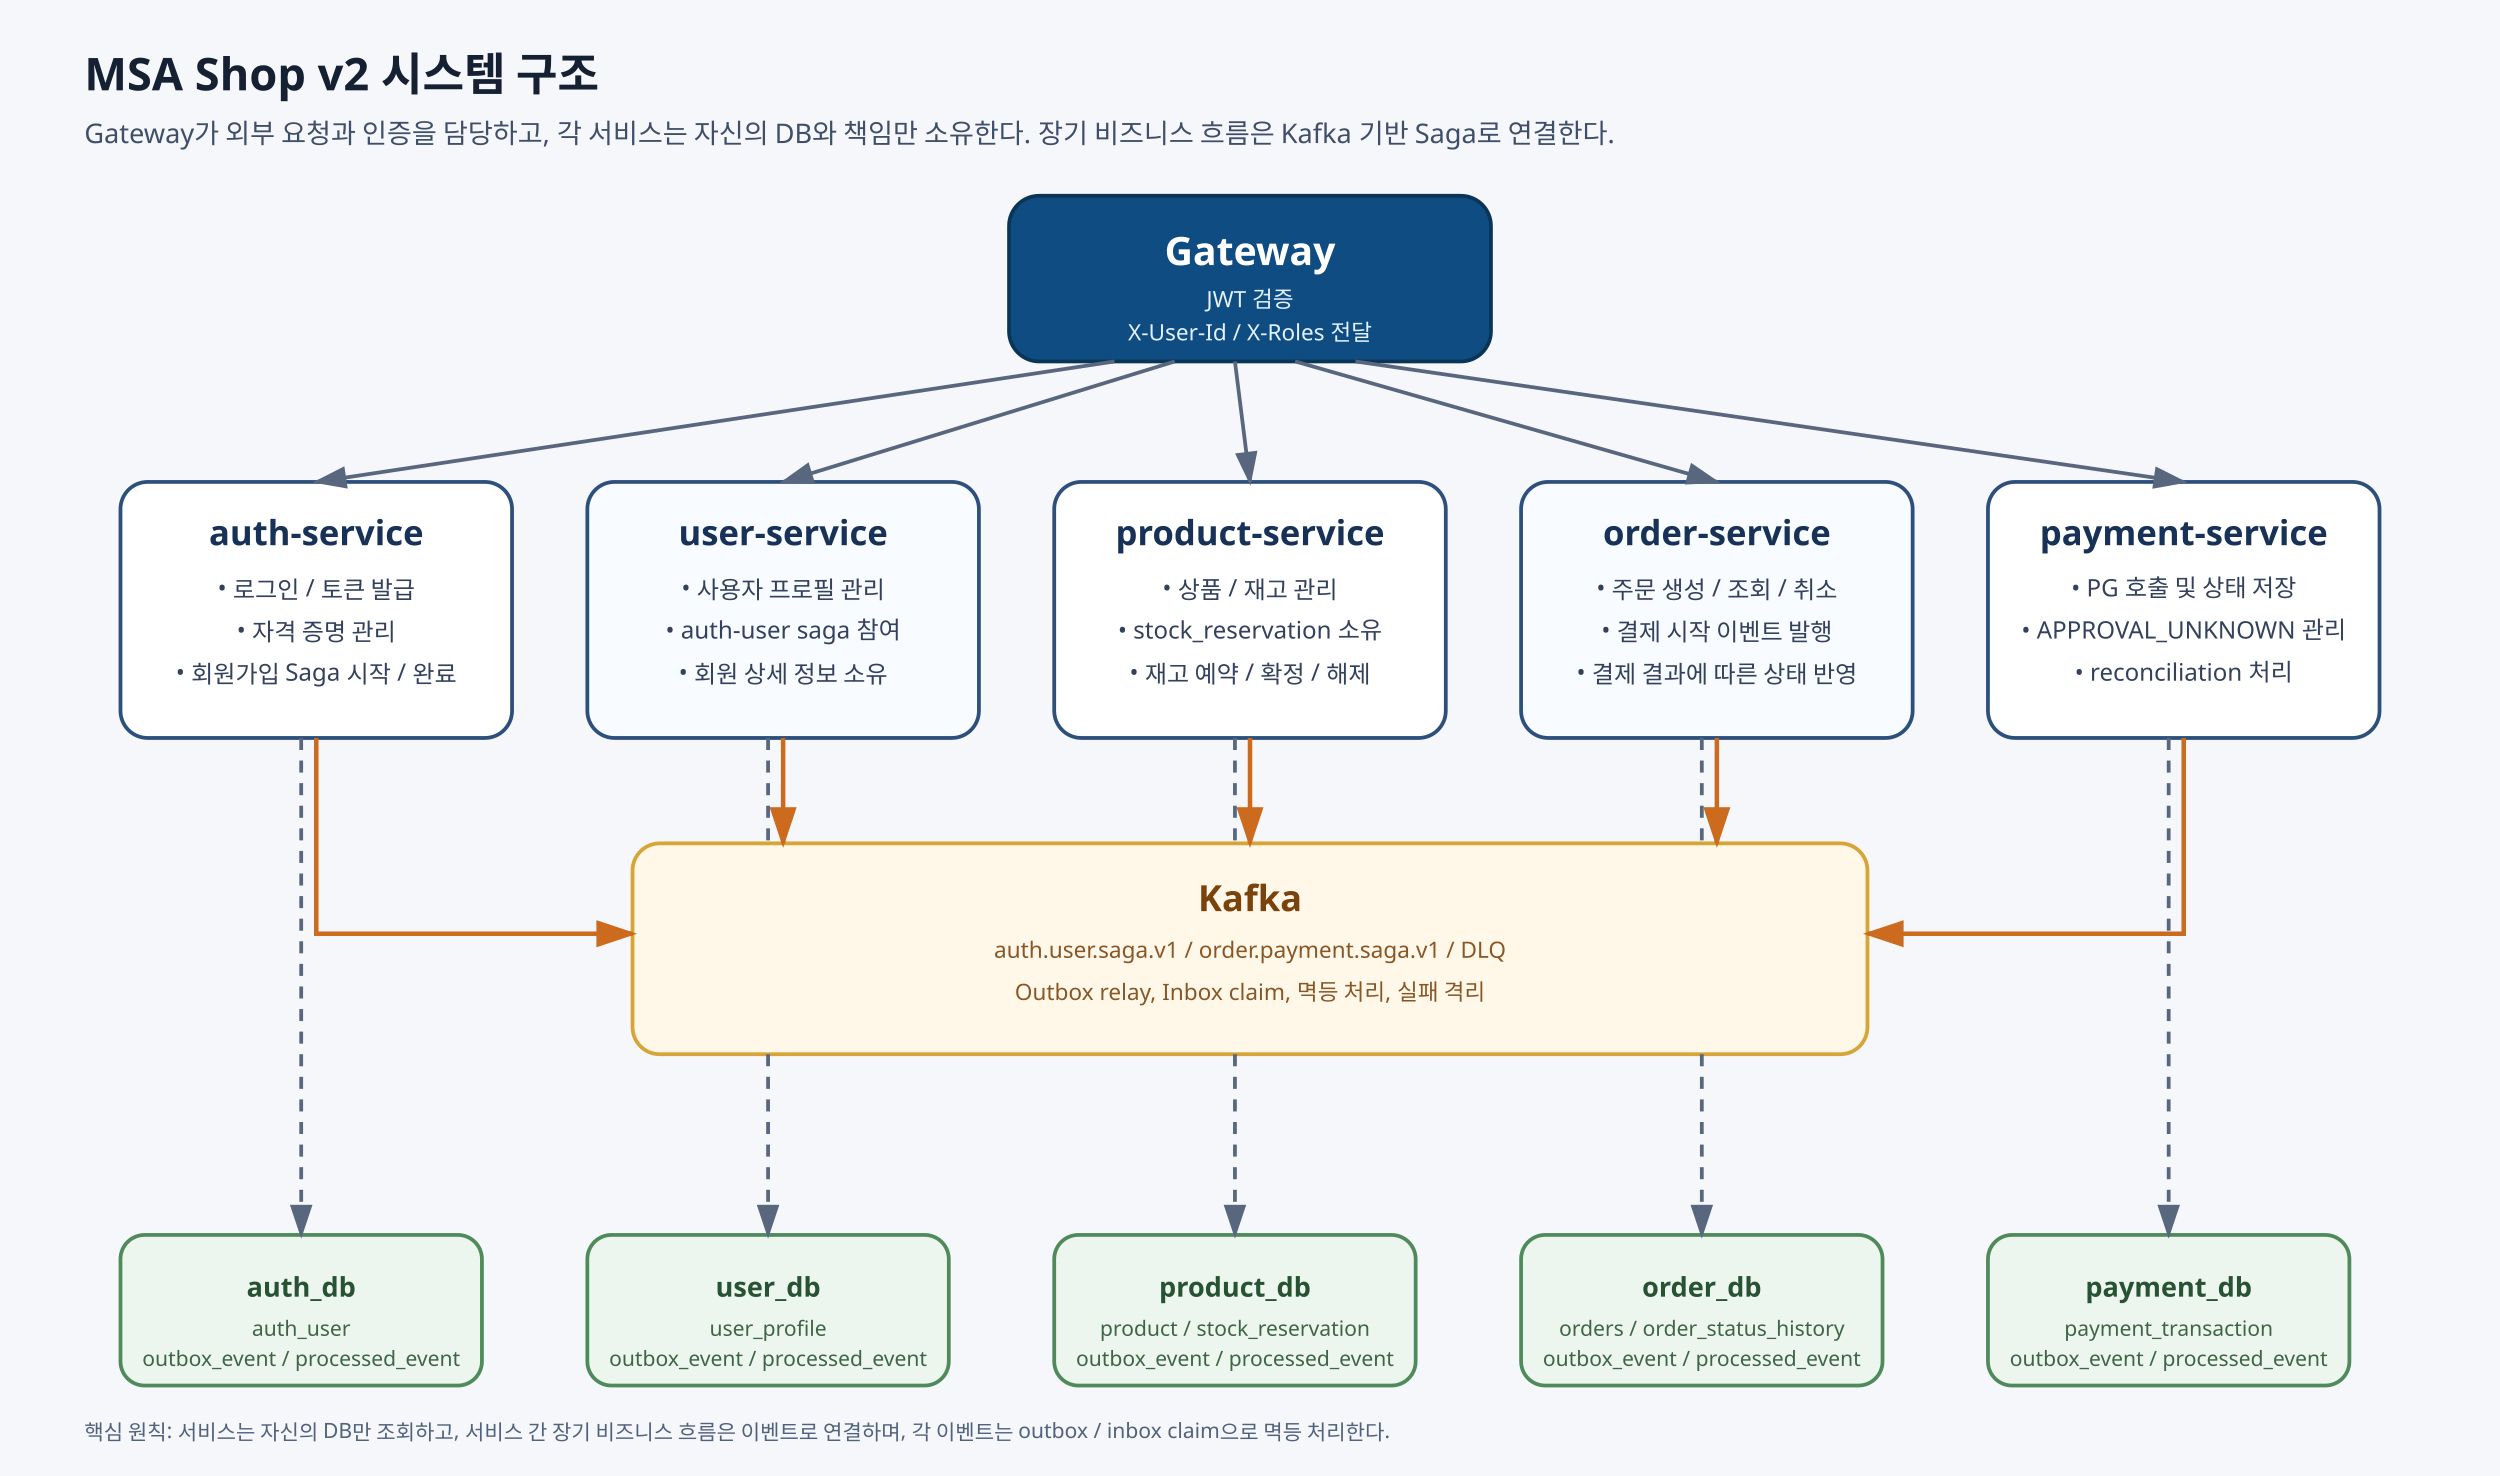
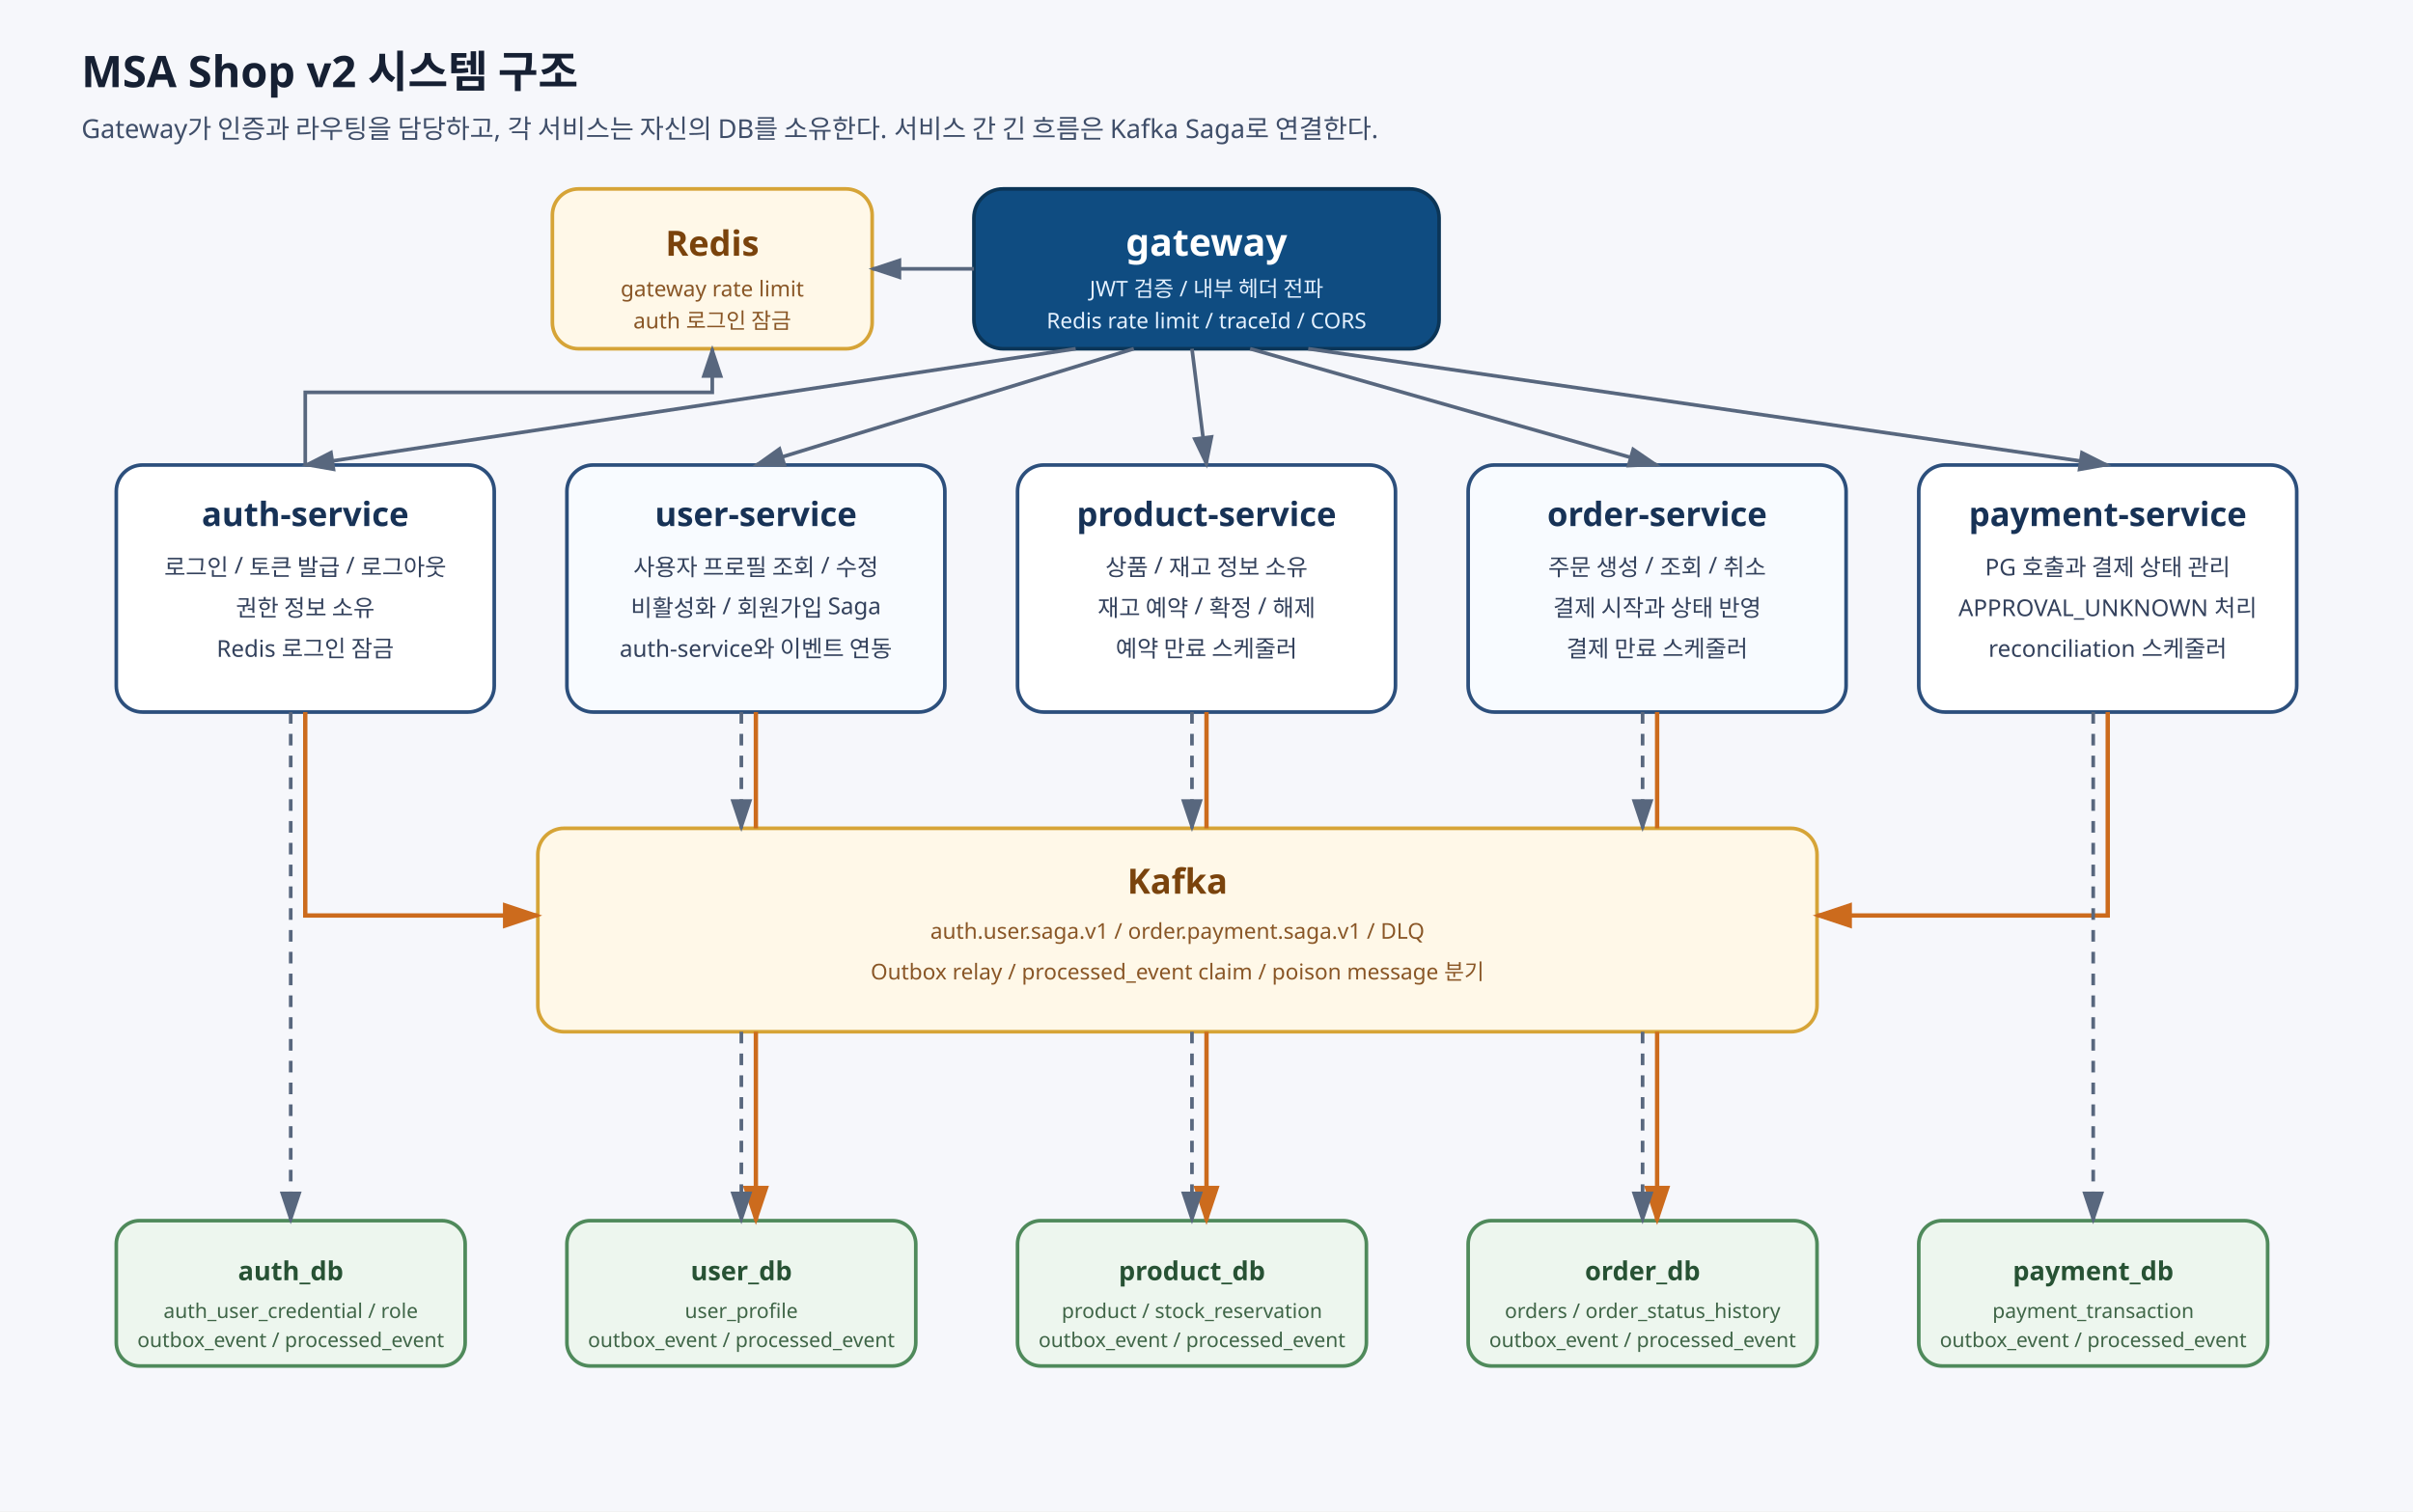
- <svg xmlns="http://www.w3.org/2000/svg" width="1660" height="980" viewBox="0 0 1660 980" role="img" aria-labelledby="title desc">
+ <svg xmlns="http://www.w3.org/2000/svg" width="1660" height="1040" viewBox="0 0 1660 1040" role="img" aria-labelledby="title desc">
  <defs>
    <style>
      .bg { fill: #f6f7fb; }
      .gateway { fill: #0f4c81; stroke: #0b3557; stroke-width: 2.5; rx: 20; ry: 20; }
      .service { fill: #ffffff; stroke: #2c4f7c; stroke-width: 2.5; rx: 18; ry: 18; }
      .serviceAlt { fill: #f8fbff; stroke: #2c4f7c; stroke-width: 2.5; rx: 18; ry: 18; }
      .infra { fill: #fff8e8; stroke: #d6a437; stroke-width: 2.5; rx: 18; ry: 18; }
      .db { fill: #edf6ee; stroke: #4f8a5b; stroke-width: 2.5; rx: 16; ry: 16; }
      .title { font: 700 30px 'Pretendard', 'Noto Sans KR', sans-serif; fill: #162033; }
      .subtitle { font: 500 18px 'Pretendard', 'Noto Sans KR', sans-serif; fill: #3f4e69; }
      .gatewayTitle { font: 700 26px 'Pretendard', 'Noto Sans KR', sans-serif; fill: #ffffff; }
      .gatewayBody { font: 500 15px 'Pretendard', 'Noto Sans KR', sans-serif; fill: #e4f1ff; }
      .serviceTitle { font: 700 23px 'Pretendard', 'Noto Sans KR', sans-serif; fill: #173256; }
      .body { font: 500 16px 'Pretendard', 'Noto Sans KR', sans-serif; fill: #33415c; }
      .dbTitle { font: 700 18px 'Pretendard', 'Noto Sans KR', sans-serif; fill: #275234; }
      .dbText { font: 500 14px 'Pretendard', 'Noto Sans KR', sans-serif; fill: #3f6547; }
-       .kafkaTitle { font: 700 24px 'Pretendard', 'Noto Sans KR', sans-serif; fill: #7a430c; }
-       .kafkaBody { font: 500 15px 'Pretendard', 'Noto Sans KR', sans-serif; fill: #895626; }
+       .infraTitle { font: 700 24px 'Pretendard', 'Noto Sans KR', sans-serif; fill: #7a430c; }
+       .infraBody { font: 500 15px 'Pretendard', 'Noto Sans KR', sans-serif; fill: #895626; }
      .line { stroke: #58677e; stroke-width: 2.5; fill: none; marker-end: url(#arrow); }
      .lineKafka { stroke: #cc6b1d; stroke-width: 3; fill: none; marker-end: url(#arrowKafka); }
+       .lineKafkaPlain { stroke: #cc6b1d; stroke-width: 3; fill: none; }
      .lineDb { stroke: #58677e; stroke-width: 2.5; fill: none; stroke-dasharray: 8 7; marker-end: url(#arrow); }
-       .lineDbPlain { stroke: #58677e; stroke-width: 2.5; fill: none; stroke-dasharray: 8 7; }
-       .note { font: 500 14px 'Pretendard', 'Noto Sans KR', sans-serif; fill: #51627d; }
    </style>
    <marker id="arrow" markerWidth="10" markerHeight="10" refX="8" refY="3" orient="auto">
      <path d="M0,0 L0,6 L9,3 z" fill="#58677e" />
    </marker>
    <marker id="arrowKafka" markerWidth="10" markerHeight="10" refX="8" refY="3" orient="auto">
      <path d="M0,0 L0,6 L9,3 z" fill="#cc6b1d" />
    </marker>
  </defs>
-   <rect class="bg" width="1660" height="980" />
+   <rect class="bg" width="1660" height="1040" />
  <text x="56" y="60" class="title">MSA Shop v2 시스템 구조</text>
-   <text x="56" y="95" class="subtitle">Gateway가 외부 요청과 인증을 담당하고, 각 서비스는 자신의 DB와 책임만 소유한다. 장기 비즈니스 흐름은 Kafka 기반 Saga로 연결한다.</text>
+   <text x="56" y="95" class="subtitle">Gateway가 인증과 라우팅을 담당하고, 각 서비스는 자신의 DB를 소유한다. 서비스 간 긴 흐름은 Kafka Saga로 연결한다.</text>
  <rect x="670" y="130" width="320" height="110" class="gateway" />
-   <text x="830" y="176" text-anchor="middle" class="gatewayTitle">Gateway</text>
-   <text x="830" y="204" text-anchor="middle" class="gatewayBody">JWT 검증</text>
-   <text x="830" y="226" text-anchor="middle" class="gatewayBody">X-User-Id / X-Roles 전달</text>
+   <text x="830" y="176" text-anchor="middle" class="gatewayTitle">gateway</text>
+   <text x="830" y="204" text-anchor="middle" class="gatewayBody">JWT 검증 / 내부 헤더 전파</text>
+   <text x="830" y="226" text-anchor="middle" class="gatewayBody">Redis rate limit / traceId / CORS</text>
  <rect x="80" y="320" width="260" height="170" class="service" />
  <text x="210" y="362" text-anchor="middle" class="serviceTitle">auth-service</text>
-   <text x="210" y="396" text-anchor="middle" class="body">• 로그인 / 토큰 발급</text>
-   <text x="210" y="424" text-anchor="middle" class="body">• 자격 증명 관리</text>
-   <text x="210" y="452" text-anchor="middle" class="body">• 회원가입 Saga 시작 / 완료</text>
+   <text x="210" y="396" text-anchor="middle" class="body">로그인 / 토큰 발급 / 로그아웃</text>
+   <text x="210" y="424" text-anchor="middle" class="body">권한 정보 소유</text>
+   <text x="210" y="452" text-anchor="middle" class="body">Redis 로그인 잠금</text>
  <rect x="390" y="320" width="260" height="170" class="serviceAlt" />
  <text x="520" y="362" text-anchor="middle" class="serviceTitle">user-service</text>
-   <text x="520" y="396" text-anchor="middle" class="body">• 사용자 프로필 관리</text>
-   <text x="520" y="424" text-anchor="middle" class="body">• auth-user saga 참여</text>
-   <text x="520" y="452" text-anchor="middle" class="body">• 회원 상세 정보 소유</text>
+   <text x="520" y="396" text-anchor="middle" class="body">사용자 프로필 조회 / 수정</text>
+   <text x="520" y="424" text-anchor="middle" class="body">비활성화 / 회원가입 Saga</text>
+   <text x="520" y="452" text-anchor="middle" class="body">auth-service와 이벤트 연동</text>
  <rect x="700" y="320" width="260" height="170" class="service" />
  <text x="830" y="362" text-anchor="middle" class="serviceTitle">product-service</text>
-   <text x="830" y="396" text-anchor="middle" class="body">• 상품 / 재고 관리</text>
-   <text x="830" y="424" text-anchor="middle" class="body">• stock_reservation 소유</text>
-   <text x="830" y="452" text-anchor="middle" class="body">• 재고 예약 / 확정 / 해제</text>
+   <text x="830" y="396" text-anchor="middle" class="body">상품 / 재고 정보 소유</text>
+   <text x="830" y="424" text-anchor="middle" class="body">재고 예약 / 확정 / 해제</text>
+   <text x="830" y="452" text-anchor="middle" class="body">예약 만료 스케줄러</text>
  <rect x="1010" y="320" width="260" height="170" class="serviceAlt" />
  <text x="1140" y="362" text-anchor="middle" class="serviceTitle">order-service</text>
-   <text x="1140" y="396" text-anchor="middle" class="body">• 주문 생성 / 조회 / 취소</text>
-   <text x="1140" y="424" text-anchor="middle" class="body">• 결제 시작 이벤트 발행</text>
-   <text x="1140" y="452" text-anchor="middle" class="body">• 결제 결과에 따른 상태 반영</text>
+   <text x="1140" y="396" text-anchor="middle" class="body">주문 생성 / 조회 / 취소</text>
+   <text x="1140" y="424" text-anchor="middle" class="body">결제 시작과 상태 반영</text>
+   <text x="1140" y="452" text-anchor="middle" class="body">결제 만료 스케줄러</text>
  <rect x="1320" y="320" width="260" height="170" class="service" />
  <text x="1450" y="362" text-anchor="middle" class="serviceTitle">payment-service</text>
-   <text x="1450" y="396" text-anchor="middle" class="body">• PG 호출 및 상태 저장</text>
-   <text x="1450" y="424" text-anchor="middle" class="body">• APPROVAL_UNKNOWN 관리</text>
-   <text x="1450" y="452" text-anchor="middle" class="body">• reconciliation 처리</text>
-   <rect x="420" y="560" width="820" height="140" class="infra" />
-   <text x="830" y="605" text-anchor="middle" class="kafkaTitle">Kafka</text>
-   <text x="830" y="636" text-anchor="middle" class="kafkaBody">auth.user.saga.v1 / order.payment.saga.v1 / DLQ</text>
-   <text x="830" y="664" text-anchor="middle" class="kafkaBody">Outbox relay, Inbox claim, 멱등 처리, 실패 격리</text>
-   <rect x="80" y="820" width="240" height="100" class="db" />
-   <text x="200" y="861" text-anchor="middle" class="dbTitle">auth_db</text>
-   <text x="200" y="887" text-anchor="middle" class="dbText">auth_user</text>
-   <text x="200" y="907" text-anchor="middle" class="dbText">outbox_event / processed_event</text>
-   <rect x="390" y="820" width="240" height="100" class="db" />
-   <text x="510" y="861" text-anchor="middle" class="dbTitle">user_db</text>
-   <text x="510" y="887" text-anchor="middle" class="dbText">user_profile</text>
-   <text x="510" y="907" text-anchor="middle" class="dbText">outbox_event / processed_event</text>
-   <rect x="700" y="820" width="240" height="100" class="db" />
-   <text x="820" y="861" text-anchor="middle" class="dbTitle">product_db</text>
-   <text x="820" y="887" text-anchor="middle" class="dbText">product / stock_reservation</text>
-   <text x="820" y="907" text-anchor="middle" class="dbText">outbox_event / processed_event</text>
-   <rect x="1010" y="820" width="240" height="100" class="db" />
-   <text x="1130" y="861" text-anchor="middle" class="dbTitle">order_db</text>
-   <text x="1130" y="887" text-anchor="middle" class="dbText">orders / order_status_history</text>
-   <text x="1130" y="907" text-anchor="middle" class="dbText">outbox_event / processed_event</text>
-   <rect x="1320" y="820" width="240" height="100" class="db" />
-   <text x="1440" y="861" text-anchor="middle" class="dbTitle">payment_db</text>
-   <text x="1440" y="887" text-anchor="middle" class="dbText">payment_transaction</text>
-   <text x="1440" y="907" text-anchor="middle" class="dbText">outbox_event / processed_event</text>
+   <text x="1450" y="396" text-anchor="middle" class="body">PG 호출과 결제 상태 관리</text>
+   <text x="1450" y="424" text-anchor="middle" class="body">APPROVAL_UNKNOWN 처리</text>
+   <text x="1450" y="452" text-anchor="middle" class="body">reconciliation 스케줄러</text>
+   <rect x="370" y="570" width="880" height="140" class="infra" />
+   <text x="810" y="615" text-anchor="middle" class="infraTitle">Kafka</text>
+   <text x="810" y="646" text-anchor="middle" class="infraBody">auth.user.saga.v1 / order.payment.saga.v1 / DLQ</text>
+   <text x="810" y="674" text-anchor="middle" class="infraBody">Outbox relay / processed_event claim / poison message 분기</text>
+   <rect x="380" y="130" width="220" height="110" class="infra" />
+   <text x="490" y="176" text-anchor="middle" class="infraTitle">Redis</text>
+   <text x="490" y="204" text-anchor="middle" class="infraBody">gateway rate limit</text>
+   <text x="490" y="226" text-anchor="middle" class="infraBody">auth 로그인 잠금</text>
+   <rect x="80" y="840" width="240" height="100" class="db" />
+   <text x="200" y="881" text-anchor="middle" class="dbTitle">auth_db</text>
+   <text x="200" y="907" text-anchor="middle" class="dbText">auth_user_credential / role</text>
+   <text x="200" y="927" text-anchor="middle" class="dbText">outbox_event / processed_event</text>
+   <rect x="390" y="840" width="240" height="100" class="db" />
+   <text x="510" y="881" text-anchor="middle" class="dbTitle">user_db</text>
+   <text x="510" y="907" text-anchor="middle" class="dbText">user_profile</text>
+   <text x="510" y="927" text-anchor="middle" class="dbText">outbox_event / processed_event</text>
+   <rect x="700" y="840" width="240" height="100" class="db" />
+   <text x="820" y="881" text-anchor="middle" class="dbTitle">product_db</text>
+   <text x="820" y="907" text-anchor="middle" class="dbText">product / stock_reservation</text>
+   <text x="820" y="927" text-anchor="middle" class="dbText">outbox_event / processed_event</text>
+   <rect x="1010" y="840" width="240" height="100" class="db" />
+   <text x="1130" y="881" text-anchor="middle" class="dbTitle">order_db</text>
+   <text x="1130" y="907" text-anchor="middle" class="dbText">orders / order_status_history</text>
+   <text x="1130" y="927" text-anchor="middle" class="dbText">outbox_event / processed_event</text>
+   <rect x="1320" y="840" width="240" height="100" class="db" />
+   <text x="1440" y="881" text-anchor="middle" class="dbTitle">payment_db</text>
+   <text x="1440" y="907" text-anchor="middle" class="dbText">payment_transaction</text>
+   <text x="1440" y="927" text-anchor="middle" class="dbText">outbox_event / processed_event</text>
  <path class="line" d="M740 240 L210 320" />
  <path class="line" d="M780 240 L520 320" />
  <path class="line" d="M820 240 L830 320" />
  <path class="line" d="M860 240 L1140 320" />
  <path class="line" d="M900 240 L1450 320" />
-   <path class="lineKafka" d="M210 490 L210 620 L420 620" />
-   <path class="lineKafka" d="M520 490 L520 560" />
-   <path class="lineKafka" d="M830 490 L830 560" />
-   <path class="lineKafka" d="M1140 490 L1140 560" />
-   <path class="lineKafka" d="M1450 490 L1450 620 L1240 620" />
-   <path class="lineDb" d="M200 490 L200 820" />
-   <path class="lineDbPlain" d="M510 490 L510 560" />
-   <path class="lineDbPlain" d="M820 490 L820 560" />
-   <path class="lineDbPlain" d="M1130 490 L1130 560" />
-   <path class="lineDb" d="M1440 490 L1440 820" />
-   <path class="lineDb" d="M510 700 L510 780 L510 820" />
-   <path class="lineDb" d="M820 700 L820 780 L820 820" />
-   <path class="lineDb" d="M1130 700 L1130 780 L1130 820" />
-   <text x="56" y="956" class="note">핵심 원칙: 서비스는 자신의 DB만 조회하고, 서비스 간 장기 비즈니스 흐름은 이벤트로 연결하며, 각 이벤트는 outbox / inbox claim으로 멱등 처리한다.</text>
+   <path class="lineKafka" d="M210 490 L210 630 L370 630" />
+   <path class="lineKafkaPlain" d="M520 490 L520 570" />
+   <path class="lineKafka" d="M520 710 L520 840" />
+   <path class="lineKafkaPlain" d="M830 490 L830 570" />
+   <path class="lineKafka" d="M830 710 L830 840" />
+   <path class="lineKafkaPlain" d="M1140 490 L1140 570" />
+   <path class="lineKafka" d="M1140 710 L1140 840" />
+   <path class="lineKafka" d="M1450 490 L1450 630 L1250 630" />
+   <path class="line" d="M670 185 L600 185" />
+   <path class="line" d="M210 320 L210 270 L490 270 L490 240" />
+   <path class="lineDb" d="M200 490 L200 840" />
+   <path class="lineDb" d="M510 490 L510 570" />
+   <path class="lineDb" d="M510 710 L510 840" />
+   <path class="lineDb" d="M820 490 L820 570" />
+   <path class="lineDb" d="M820 710 L820 840" />
+   <path class="lineDb" d="M1130 490 L1130 570" />
+   <path class="lineDb" d="M1130 710 L1130 840" />
+   <path class="lineDb" d="M1440 490 L1440 840" />
</svg>
